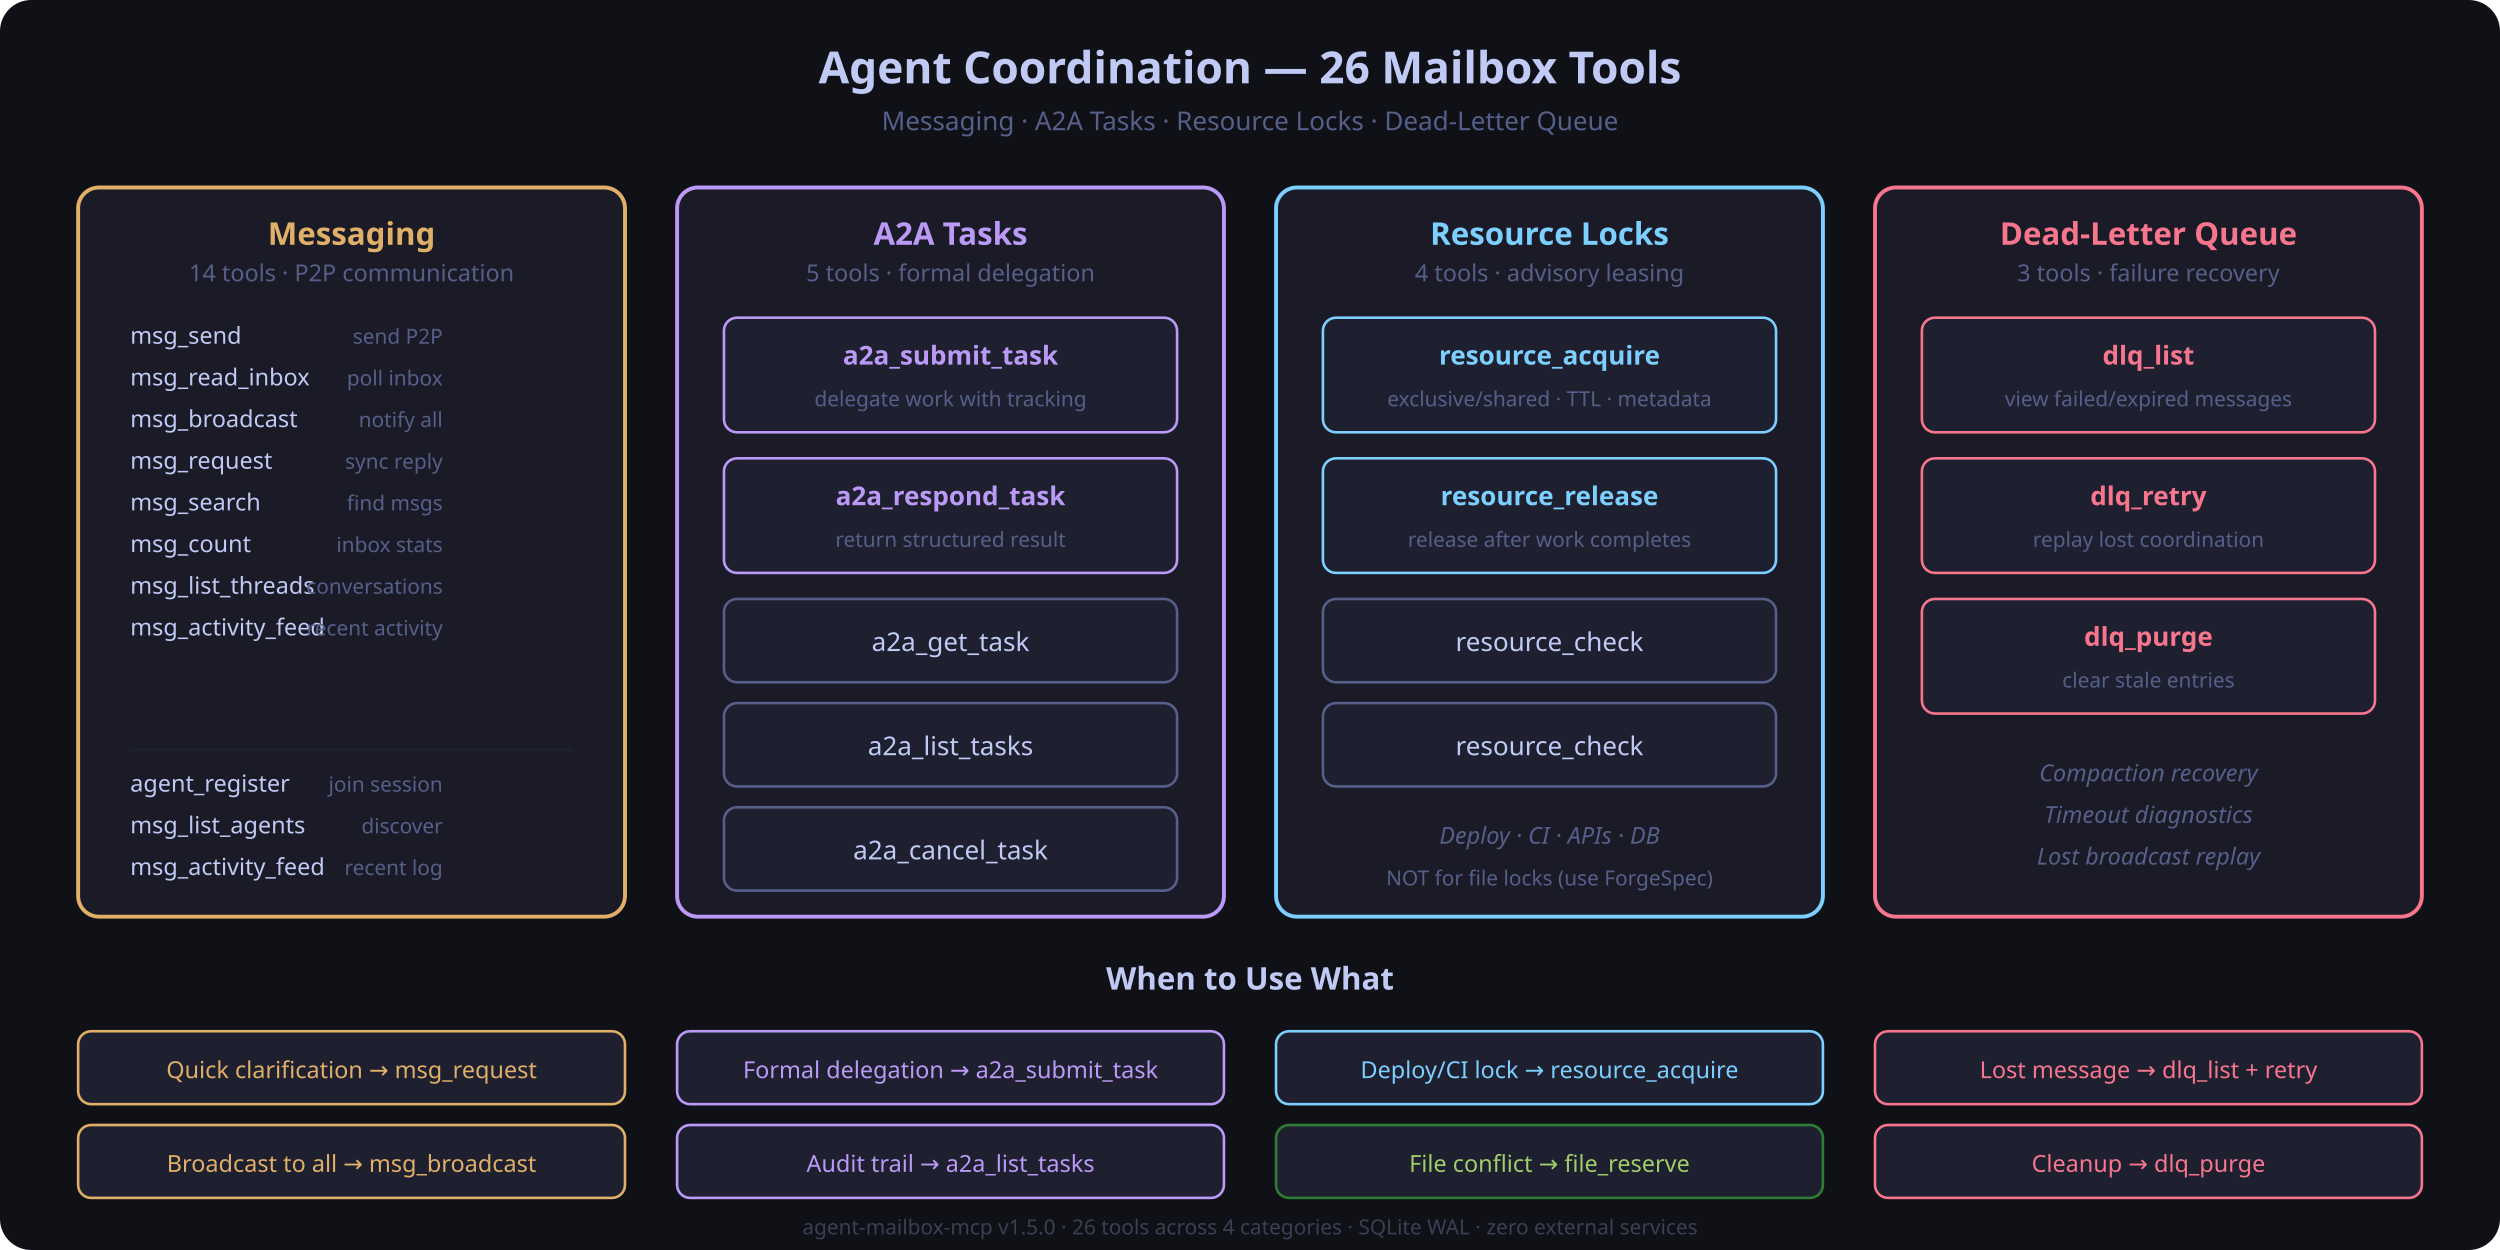
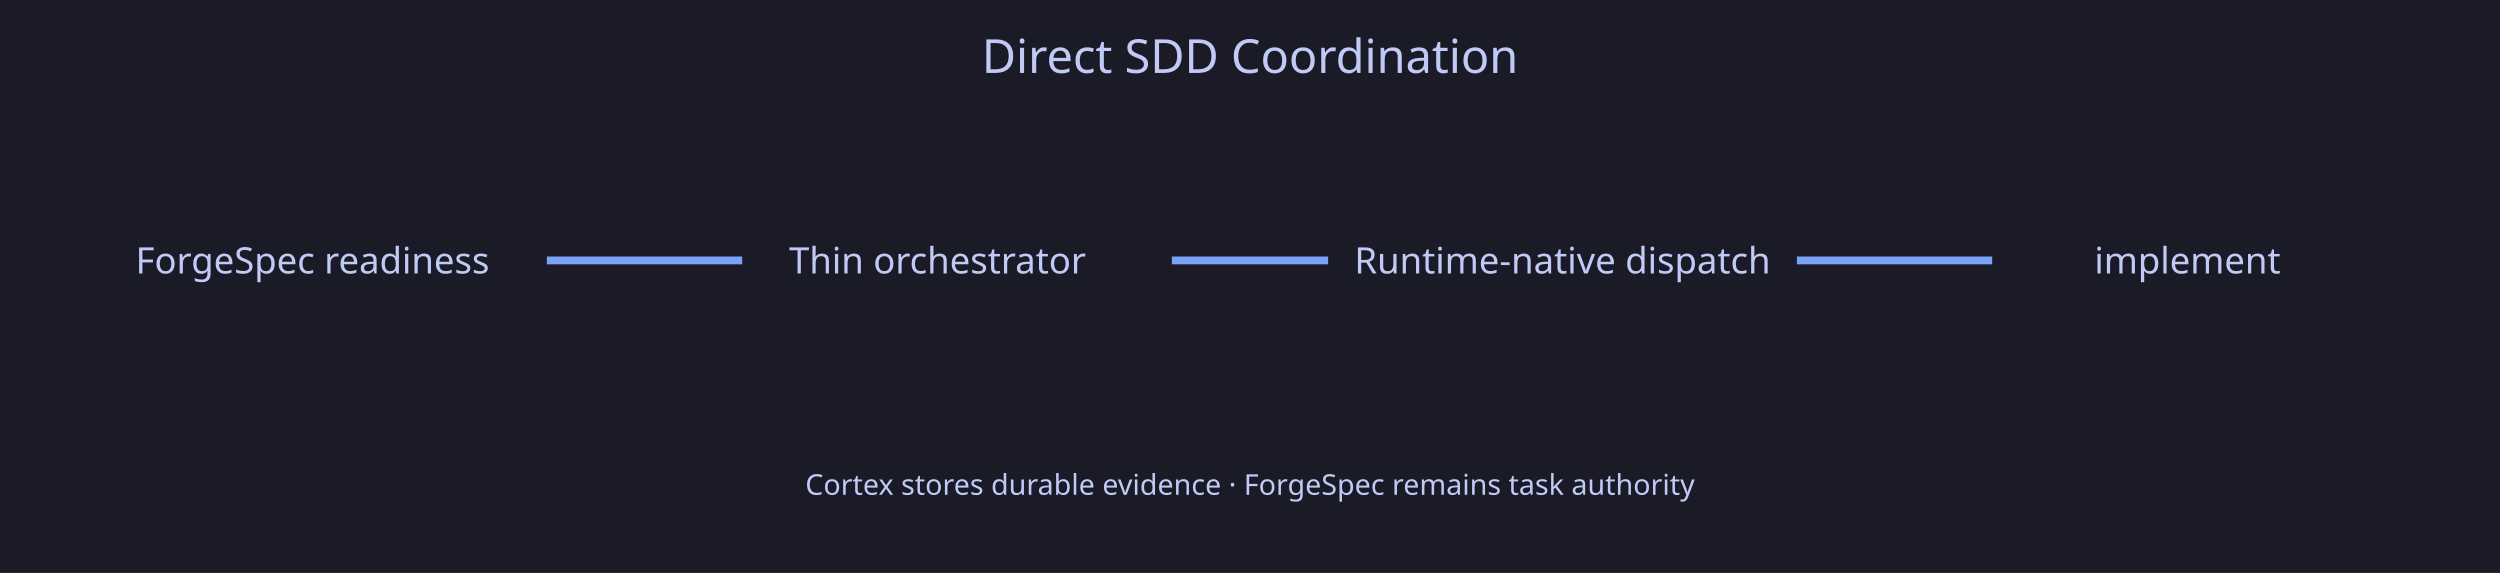
- <svg xmlns="http://www.w3.org/2000/svg" viewBox="0 0 960 480" font-family="'Segoe UI',system-ui,sans-serif">
-   <rect width="960" height="480" rx="12" fill="#0f1117" />
-   <text x="480" y="32" text-anchor="middle" fill="#c0caf5" font-size="17" font-weight="700">Agent Coordination — 26 Mailbox Tools</text>
-   <text x="480" y="50" text-anchor="middle" fill="#565f89" font-size="10">Messaging · A2A Tasks · Resource Locks · Dead-Letter Queue</text>
-   <rect x="30" y="72" width="210" height="280" rx="8" fill="#1a1b26" stroke="#e0af68" stroke-width="1.5" />
-   <text x="135" y="94" text-anchor="middle" fill="#e0af68" font-size="12" font-weight="700">Messaging</text>
-   <text x="135" y="108" text-anchor="middle" fill="#565f89" font-size="9">14 tools · P2P communication</text>
-   <text x="50" y="132" fill="#c0caf5" font-size="9">msg_send</text>
-   <text x="170" y="132" fill="#565f89" font-size="8" text-anchor="end">send P2P</text>
-   <text x="50" y="148" fill="#c0caf5" font-size="9">msg_read_inbox</text>
-   <text x="170" y="148" fill="#565f89" font-size="8" text-anchor="end">poll inbox</text>
-   <text x="50" y="164" fill="#c0caf5" font-size="9">msg_broadcast</text>
-   <text x="170" y="164" fill="#565f89" font-size="8" text-anchor="end">notify all</text>
-   <text x="50" y="180" fill="#c0caf5" font-size="9">msg_request</text>
-   <text x="170" y="180" fill="#565f89" font-size="8" text-anchor="end">sync reply</text>
-   <text x="50" y="196" fill="#c0caf5" font-size="9">msg_search</text>
-   <text x="170" y="196" fill="#565f89" font-size="8" text-anchor="end">find msgs</text>
-   <text x="50" y="212" fill="#c0caf5" font-size="9">msg_count</text>
-   <text x="170" y="212" fill="#565f89" font-size="8" text-anchor="end">inbox stats</text>
-   <text x="50" y="228" fill="#c0caf5" font-size="9">msg_list_threads</text>
-   <text x="170" y="228" fill="#565f89" font-size="8" text-anchor="end">conversations</text>
-   <text x="50" y="244" fill="#c0caf5" font-size="9">msg_activity_feed</text>
-   <text x="170" y="244" fill="#565f89" font-size="8" text-anchor="end">recent activity</text>
-   <line x1="50" y1="288" x2="220" y2="288" stroke="#1e2030" stroke-width="1" />
-   <text x="50" y="304" fill="#c0caf5" font-size="9">agent_register</text>
-   <text x="170" y="304" fill="#565f89" font-size="8" text-anchor="end">join session</text>
-   <text x="50" y="320" fill="#c0caf5" font-size="9">msg_list_agents</text>
-   <text x="170" y="320" fill="#565f89" font-size="8" text-anchor="end">discover</text>
-   <text x="50" y="336" fill="#c0caf5" font-size="9">msg_activity_feed</text>
-   <text x="170" y="336" fill="#565f89" font-size="8" text-anchor="end">recent log</text>
-   <rect x="260" y="72" width="210" height="280" rx="8" fill="#1a1b26" stroke="#bb9af7" stroke-width="1.5" />
-   <text x="365" y="94" text-anchor="middle" fill="#bb9af7" font-size="12" font-weight="700">A2A Tasks</text>
-   <text x="365" y="108" text-anchor="middle" fill="#565f89" font-size="9">5 tools · formal delegation</text>
-   <rect x="278" y="122" width="174" height="44" rx="5" fill="#1e2030" stroke="#bb9af7" stroke-width="1" />
-   <text x="365" y="140" text-anchor="middle" fill="#bb9af7" font-size="10" font-weight="600">a2a_submit_task</text>
-   <text x="365" y="156" text-anchor="middle" fill="#565f89" font-size="8">delegate work with tracking</text>
-   <rect x="278" y="176" width="174" height="44" rx="5" fill="#1e2030" stroke="#bb9af7" stroke-width="1" />
-   <text x="365" y="194" text-anchor="middle" fill="#bb9af7" font-size="10" font-weight="600">a2a_respond_task</text>
-   <text x="365" y="210" text-anchor="middle" fill="#565f89" font-size="8">return structured result</text>
-   <rect x="278" y="230" width="174" height="32" rx="5" fill="#1e2030" stroke="#565f89" stroke-width="1" />
-   <text x="365" y="250" text-anchor="middle" fill="#c0caf5" font-size="10">a2a_get_task</text>
-   <rect x="278" y="270" width="174" height="32" rx="5" fill="#1e2030" stroke="#565f89" stroke-width="1" />
-   <text x="365" y="290" text-anchor="middle" fill="#c0caf5" font-size="10">a2a_list_tasks</text>
-   <rect x="278" y="310" width="174" height="32" rx="5" fill="#1e2030" stroke="#565f89" stroke-width="1" />
-   <text x="365" y="330" text-anchor="middle" fill="#c0caf5" font-size="10">a2a_cancel_task</text>
-   <rect x="490" y="72" width="210" height="280" rx="8" fill="#1a1b26" stroke="#7dcfff" stroke-width="1.5" />
-   <text x="595" y="94" text-anchor="middle" fill="#7dcfff" font-size="12" font-weight="700">Resource Locks</text>
-   <text x="595" y="108" text-anchor="middle" fill="#565f89" font-size="9">4 tools · advisory leasing</text>
-   <rect x="508" y="122" width="174" height="44" rx="5" fill="#1e2030" stroke="#7dcfff" stroke-width="1" />
-   <text x="595" y="140" text-anchor="middle" fill="#7dcfff" font-size="10" font-weight="600">resource_acquire</text>
-   <text x="595" y="156" text-anchor="middle" fill="#565f89" font-size="8">exclusive/shared · TTL · metadata</text>
-   <rect x="508" y="176" width="174" height="44" rx="5" fill="#1e2030" stroke="#7dcfff" stroke-width="1" />
-   <text x="595" y="194" text-anchor="middle" fill="#7dcfff" font-size="10" font-weight="600">resource_release</text>
-   <text x="595" y="210" text-anchor="middle" fill="#565f89" font-size="8">release after work completes</text>
-   <rect x="508" y="230" width="174" height="32" rx="5" fill="#1e2030" stroke="#565f89" stroke-width="1" />
-   <text x="595" y="250" text-anchor="middle" fill="#c0caf5" font-size="10">resource_check</text>
-   <rect x="508" y="270" width="174" height="32" rx="5" fill="#1e2030" stroke="#565f89" stroke-width="1" />
-   <text x="595" y="290" text-anchor="middle" fill="#c0caf5" font-size="10">resource_check</text>
-   <text x="595" y="324" text-anchor="middle" fill="#565f89" font-size="9" font-style="italic">Deploy · CI · APIs · DB</text>
-   <text x="595" y="340" text-anchor="middle" fill="#565f89" font-size="8">NOT for file locks (use ForgeSpec)</text>
-   <rect x="720" y="72" width="210" height="280" rx="8" fill="#1a1b26" stroke="#f7768e" stroke-width="1.5" />
-   <text x="825" y="94" text-anchor="middle" fill="#f7768e" font-size="12" font-weight="700">Dead-Letter Queue</text>
-   <text x="825" y="108" text-anchor="middle" fill="#565f89" font-size="9">3 tools · failure recovery</text>
-   <rect x="738" y="122" width="174" height="44" rx="5" fill="#1e2030" stroke="#f7768e" stroke-width="1" />
-   <text x="825" y="140" text-anchor="middle" fill="#f7768e" font-size="10" font-weight="600">dlq_list</text>
-   <text x="825" y="156" text-anchor="middle" fill="#565f89" font-size="8">view failed/expired messages</text>
-   <rect x="738" y="176" width="174" height="44" rx="5" fill="#1e2030" stroke="#f7768e" stroke-width="1" />
-   <text x="825" y="194" text-anchor="middle" fill="#f7768e" font-size="10" font-weight="600">dlq_retry</text>
-   <text x="825" y="210" text-anchor="middle" fill="#565f89" font-size="8">replay lost coordination</text>
-   <rect x="738" y="230" width="174" height="44" rx="5" fill="#1e2030" stroke="#f7768e" stroke-width="1" />
-   <text x="825" y="248" text-anchor="middle" fill="#f7768e" font-size="10" font-weight="600">dlq_purge</text>
-   <text x="825" y="264" text-anchor="middle" fill="#565f89" font-size="8">clear stale entries</text>
-   <text x="825" y="300" text-anchor="middle" fill="#565f89" font-size="9" font-style="italic">Compaction recovery</text>
-   <text x="825" y="316" text-anchor="middle" fill="#565f89" font-size="9" font-style="italic">Timeout diagnostics</text>
-   <text x="825" y="332" text-anchor="middle" fill="#565f89" font-size="9" font-style="italic">Lost broadcast replay</text>
-   <text x="480" y="380" text-anchor="middle" fill="#c0caf5" font-size="12" font-weight="600">When to Use What</text>
-   <rect x="30" y="396" width="210" height="28" rx="5" fill="#1e2030" stroke="#e0af68" stroke-width="1" />
-   <text x="135" y="414" text-anchor="middle" fill="#e0af68" font-size="9">Quick clarification → msg_request</text>
-   <rect x="260" y="396" width="210" height="28" rx="5" fill="#1e2030" stroke="#bb9af7" stroke-width="1" />
-   <text x="365" y="414" text-anchor="middle" fill="#bb9af7" font-size="9">Formal delegation → a2a_submit_task</text>
-   <rect x="490" y="396" width="210" height="28" rx="5" fill="#1e2030" stroke="#7dcfff" stroke-width="1" />
-   <text x="595" y="414" text-anchor="middle" fill="#7dcfff" font-size="9">Deploy/CI lock → resource_acquire</text>
-   <rect x="720" y="396" width="210" height="28" rx="5" fill="#1e2030" stroke="#f7768e" stroke-width="1" />
-   <text x="825" y="414" text-anchor="middle" fill="#f7768e" font-size="9">Lost message → dlq_list + retry</text>
-   <rect x="30" y="432" width="210" height="28" rx="5" fill="#1e2030" stroke="#e0af68" stroke-width="1" />
-   <text x="135" y="450" text-anchor="middle" fill="#e0af68" font-size="9">Broadcast to all → msg_broadcast</text>
-   <rect x="260" y="432" width="210" height="28" rx="5" fill="#1e2030" stroke="#bb9af7" stroke-width="1" />
-   <text x="365" y="450" text-anchor="middle" fill="#bb9af7" font-size="9">Audit trail → a2a_list_tasks</text>
-   <rect x="490" y="432" width="210" height="28" rx="5" fill="#1e2030" stroke="#2E7D32" stroke-width="1" />
-   <text x="595" y="450" text-anchor="middle" fill="#9ece6a" font-size="9">File conflict → file_reserve</text>
-   <rect x="720" y="432" width="210" height="28" rx="5" fill="#1e2030" stroke="#f7768e" stroke-width="1" />
-   <text x="825" y="450" text-anchor="middle" fill="#f7768e" font-size="9">Cleanup → dlq_purge</text>
-   <text x="480" y="474" text-anchor="middle" fill="#3b3f54" font-size="8">agent-mailbox-mcp v1.5.0 · 26 tools across 4 categories · SQLite WAL · zero external services</text>
+ <svg xmlns="http://www.w3.org/2000/svg" width="960" height="220" viewBox="0 0 960 220">
+   <rect width="960" height="220" fill="#1a1b26" />
+   <g fill="#c0caf5" font-family="sans-serif" text-anchor="middle">
+     <text x="480" y="28" font-size="18">Direct SDD Coordination</text>
+     <text x="120" y="105" font-size="14">ForgeSpec readiness</text>
+     <text x="360" y="105" font-size="14">Thin orchestrator</text>
+     <text x="600" y="105" font-size="14">Runtime-native dispatch</text>
+     <text x="840" y="105" font-size="14">implement</text>
+     <text x="480" y="190" font-size="11">Cortex stores durable evidence · ForgeSpec remains task authority</text>
+   </g>
+   <g stroke="#7aa2f7" stroke-width="3" fill="none">
+     <path d="M210 100 H285" />
+     <path d="M450 100 H510" />
+     <path d="M690 100 H765" />
+   </g>
</svg>
